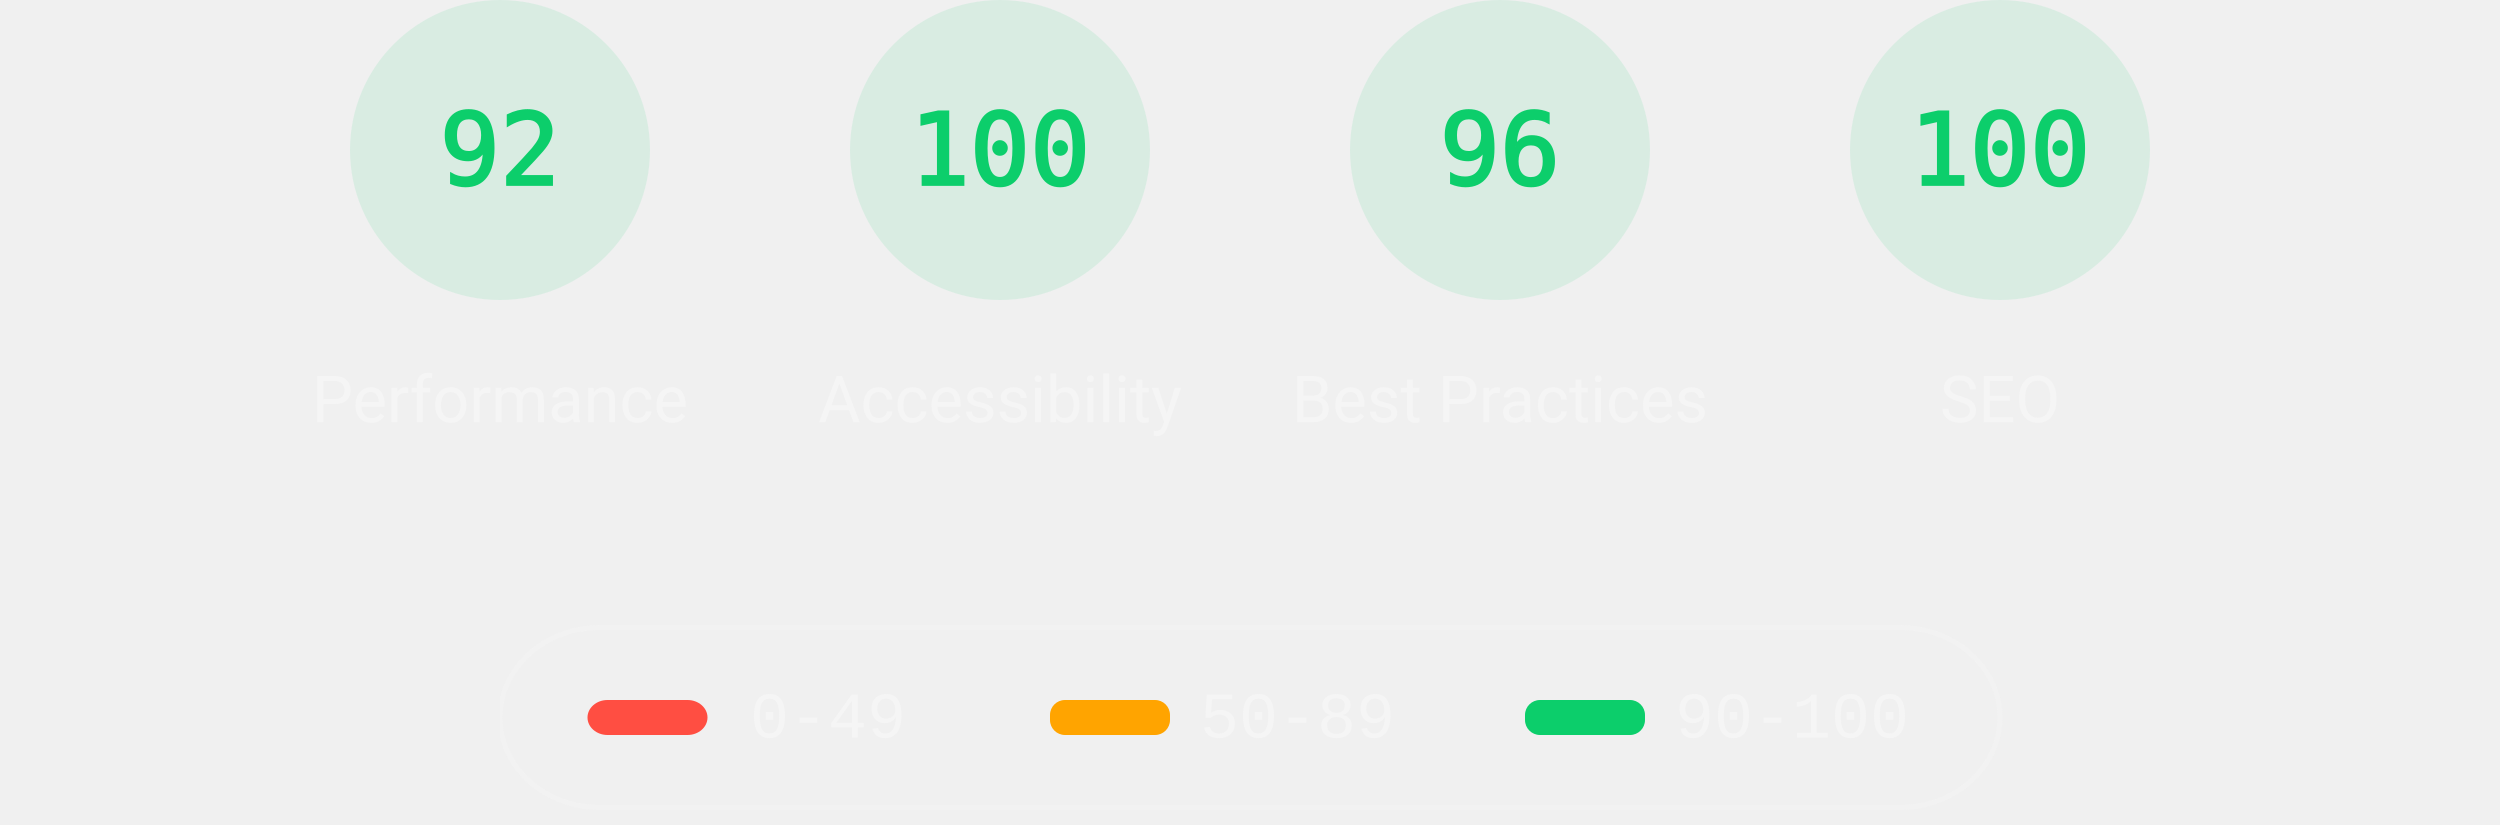
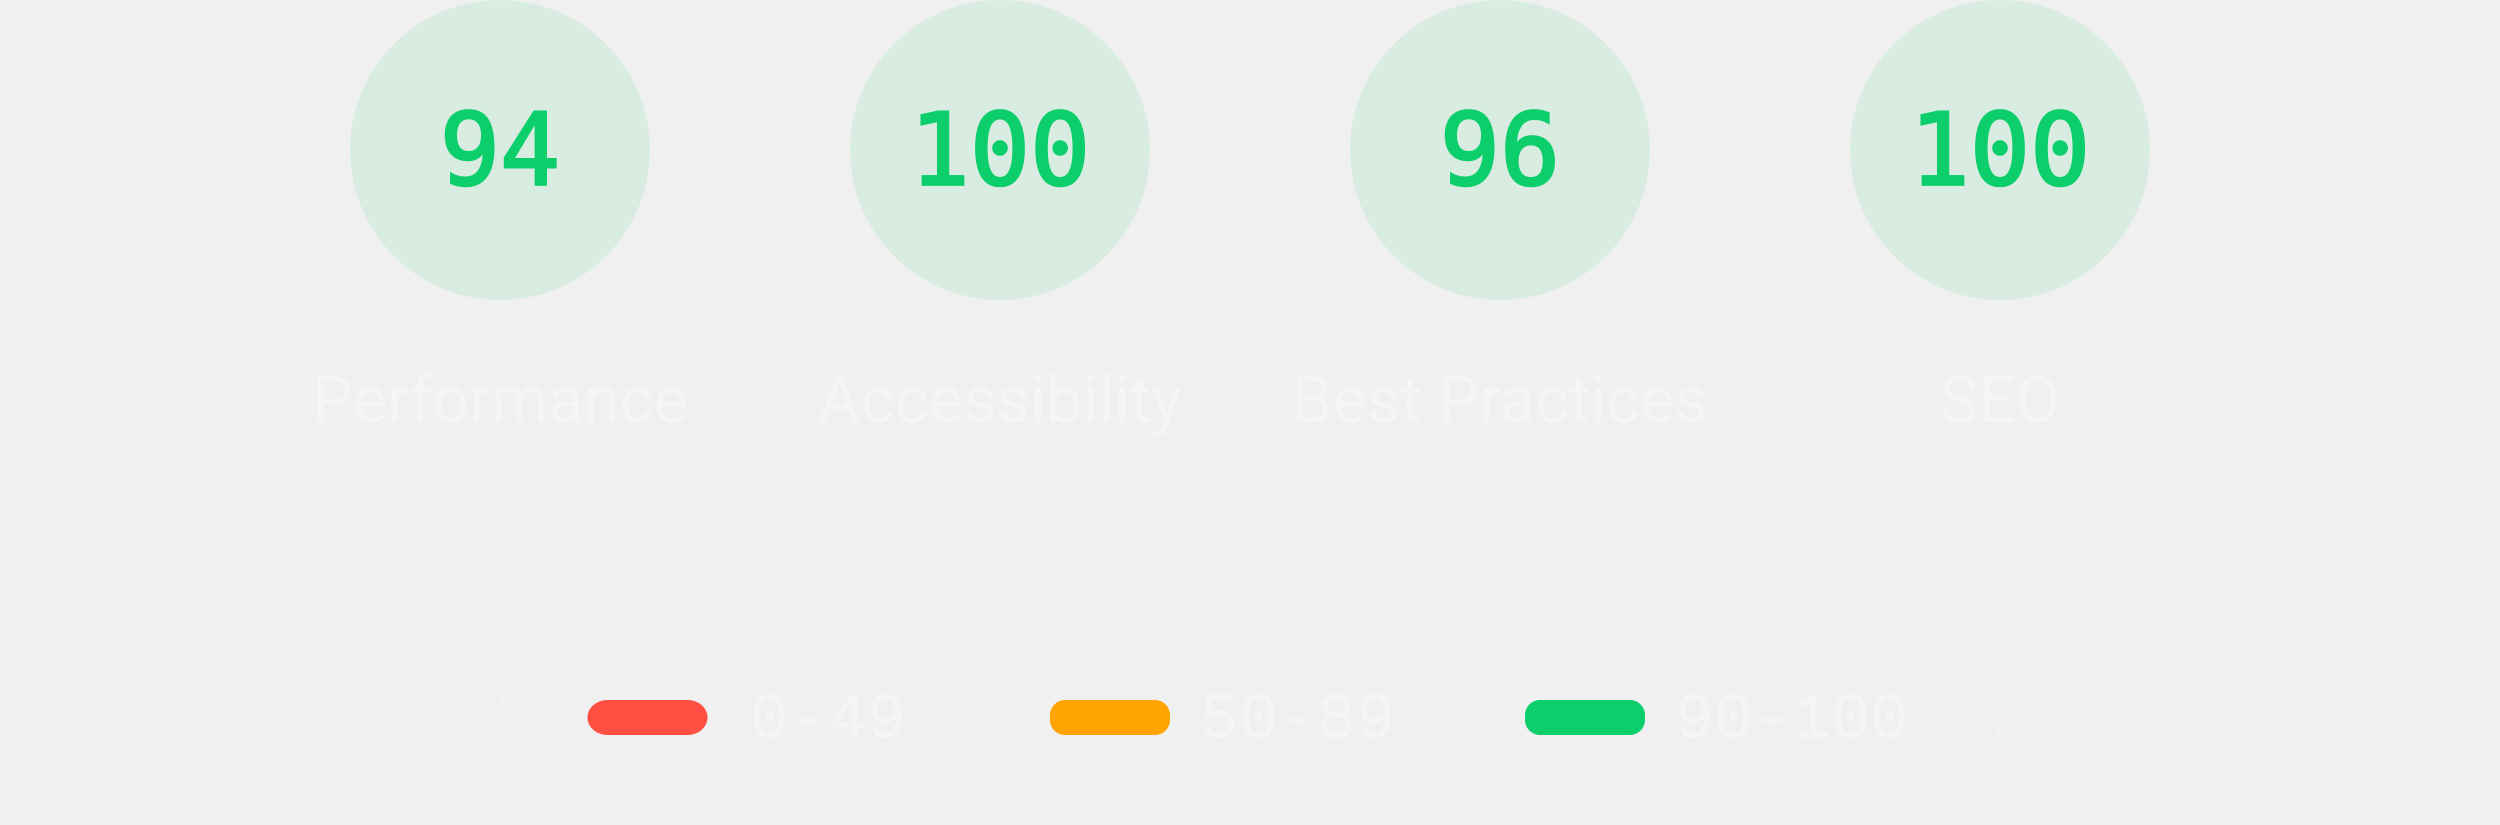
<svg xmlns="http://www.w3.org/2000/svg" class="theme--dark" fill="none" width="1000" height="330">
  <style>
			.gauge-base {
				opacity: 0.1
			}

			.gauge-arc {
				fill: none;
				animation-delay: 250ms;
				stroke-linecap: round;
				transform: rotate(-90deg);
				transform-origin: 100px 60px;
				animation: load-gauge 1s ease forwards
			}

			.guage-text {
				font-size: 40px;
				font-family: monospace;
				text-align: center
			}

			.guage-red {
				color: #ff4e42;
				fill: #ff4e42;
				stroke: #ff4e42
			}
			.guage-orange {
				color: #ffa400;
				fill: #ffa400;
				stroke: #ffa400
			}
			.guage-green {
				color: #0cce6b;
				fill: #0cce6b;
				stroke: #0cce6b
			}
			.theme--agnostic .guage-undefined {
				color: #5c5c5c;
				fill: #5c5c5c;
				stroke: #5c5c5c
			}
			.theme--light .guage-undefined {
				color: #1e1e1e;
				fill: #1e1e1e;
				stroke: #1e1e1e
			}
			.theme--dark .guage-undefined {
				color: #f5f5f5;
				fill: #f5f5f5;
				stroke: #f5f5f5
			}

			.guage-title {
				stroke: none;
				font-size: 26px;
				line-height: 26px;
				font-family: Roboto, Halvetica, Arial, sans-serif
			}
			.metric.guage-title {
				font-family: 'Courier New', Courier, monospace
			}
			.theme--agnostic .guage-title {
				color: #737373;
				fill: #737373
			}
			.theme--light .guage-title {
				color: #212121;
				fill: #212121
			}
			.theme--dark .guage-title {
				color: #f5f5f5;
				fill: #f5f5f5
			}

			@keyframes load-gauge {
				from {
					stroke-dasharray: 0 352.858
				}
			}
			.lh-gauge--pwa__disc {
				fill: #e0e0e0
			}
			.lh-gauge--pwa__logo {
				position: relative;
				fill: #b0b0b0
			}
			.lh-gauge--pwa__invisible {
				display: none
			}
			.lh-gauge--pwa__visible {
				display: inline
			}
			.guage-invisible {
				display: none
			}
			.lh-gauge--pwa__logo--primary-color {
				fill: #304ffe
			}
			.theme--agnostic .lh-gauge--pwa__logo--secondary-color {
				fill: #787878
			}
			.theme--light .lh-gauge--pwa__logo--secondary-color {
				fill: #3d3d3d
			}
			.theme--dark .lh-gauge--pwa__logo--secondary-color {
				fill: #d8b6b6
			}
			.theme--light #svg_2 {
				stroke: #00000022
			}
			.theme--agnostic #svg_2 {
				stroke: #616161
			}
			.theme--light #svg_2 {
				stroke: #00000022
			}
			.theme--dark #svg_2 {
				stroke: #f5f5f566
			}
		</style>
  <svg class="guage-div guage-perf guage-green" viewBox="0 0 200 200" width="200" height="200" x="100" y="0">
    <circle class="gauge-base" r="56" cx="100" cy="60" stroke-width="8" />
-     <circle class="gauge-arc guage-arc-1" r="56" cx="100" cy="60" stroke-width="8" style="stroke-dasharray: 323.709, 351.858;" />
-     <text class="guage-text" x="100px" y="60px" alignment-baseline="central" dominant-baseline="central" text-anchor="middle">92</text>
+     <circle class="gauge-arc guage-arc-1" r="56" cx="100" cy="60" stroke-width="8" style="stroke-dasharray: 330.747, 351.858;" />
+     <text class="guage-text" x="100px" y="60px" alignment-baseline="central" dominant-baseline="central" text-anchor="middle">94</text>
    <text class="guage-title" x="100px" y="160px" alignment-baseline="central" dominant-baseline="central" text-anchor="middle">Performance</text>
  </svg>
  <svg class="guage-div guage-acc guage-green" viewBox="0 0 200 200" width="200" height="200" x="300" y="0">
    <circle class="gauge-base" r="56" cx="100" cy="60" stroke-width="8" />
    <circle class="gauge-arc guage-arc-2" r="56" cx="100" cy="60" stroke-width="8" style="stroke-dasharray: 351.858, 351.858;" />
    <text class="guage-text" x="100px" y="60px" alignment-baseline="central" dominant-baseline="central" text-anchor="middle">100</text>
    <text class="guage-title" x="100px" y="160px" alignment-baseline="central" dominant-baseline="central" text-anchor="middle">Accessibility</text>
  </svg>
  <svg class="guage-div guage-best guage-green" viewBox="0 0 200 200" width="200" height="200" x="500" y="0">
    <circle class="gauge-base" r="56" cx="100" cy="60" stroke-width="8" />
    <circle class="gauge-arc guage-arc-3" r="56" cx="100" cy="60" stroke-width="8" style="stroke-dasharray: 337.784, 351.858;" />
    <text class="guage-text" x="100px" y="60px" alignment-baseline="central" dominant-baseline="central" text-anchor="middle">96</text>
    <text class="guage-title" x="100px" y="160px" alignment-baseline="central" dominant-baseline="central" text-anchor="middle">Best Practices</text>
  </svg>
  <svg class="guage-div guage-seo guage-green" viewBox="0 0 200 200" width="200" height="200" x="700" y="0">
    <circle class="gauge-base" r="56" cx="100" cy="60" stroke-width="8" />
    <circle class="gauge-arc guage-arc-4" r="56" cx="100" cy="60" stroke-width="8" style="stroke-dasharray: 351.858, 351.858;" />
    <text class="guage-text" x="100px" y="60px" alignment-baseline="central" dominant-baseline="central" text-anchor="middle">100</text>
    <text class="guage-title" x="100px" y="160px" alignment-baseline="central" dominant-baseline="central" text-anchor="middle">SEO</text>
  </svg>
  <svg class="guage-div guage-pwa guage-invisible" viewBox="0 0 200 200" width="200" height="200" x="900" y="0">
    <svg viewBox="0 0 60 60" width="112" height="112" x="44" y="4">
      <defs>
        <linearGradient id="lh-gauge--pwa__check-circle__gradient-0" x1="50%" y1="0%" x2="50%" y2="100%">
          <stop stop-color="#00C852" offset="0%" />
          <stop stop-color="#009688" offset="100%" />
        </linearGradient>
        <linearGradient id="lh-gauge--pwa__installable__shadow-gradient-0" x1="76.056%" x2="24.111%" y1="82.995%" y2="24.735%">
          <stop stop-color="#A5D6A7" offset="0%" />
          <stop stop-color="#80CBC4" offset="100%" />
        </linearGradient>
        <linearGradient id="lh-gauge--pwa__fast-reliable__shadow-gradient-0" x1="76.056%" y1="82.995%" x2="25.678%" y2="26.493%">
          <stop stop-color="#64B5F6" offset="0%" />
          <stop stop-color="#2979FF" offset="100%" />
        </linearGradient>
        <g id="lh-gauge--pwa__fast-reliable-badge-0">
          <circle fill="#FFFFFF" cx="10" cy="10" r="10" />
          <path fill="#304FFE" d="M10 3.58l5.25 2.34v3.5c0 3.23-2.24 6.26-5.25 7-3.01-.74-5.25-3.77-5.25-7v-3.5L10 3.58zm-.47 10.74l2.76-4.83.03-.07c.04-.08 0-.24-.22-.24h-1.64l.47-3.26h-.47l-2.7 4.77c-.02.01.05-.1-.04.05-.09.16-.1.31.18.31h1.63l-.47 3.27h.47z" />
        </g>
        <g id="lh-gauge--pwa__installable-badge-0">
          <circle fill="#FFFFFF" cx="10" cy="10" r="10" />
          <path fill="#009688" d="M10 4.167A5.835 5.835 0 0 0 4.167 10 5.835 5.835 0 0 0 10 15.833 5.835 5.835 0 0 0 15.833 10 5.835 5.835 0 0 0 10 4.167zm2.917 6.416h-2.334v2.334H9.417v-2.334H7.083V9.417h2.334V7.083h1.166v2.334h2.334v1.166z" />
        </g>
      </defs>
      <g stroke="none" fill-rule="nonzero">
        <circle class="lh-gauge--pwa__disc" cx="30" cy="30" r="30" />
        <g class="lh-gauge--pwa__logo">
          <path d="M35.66 19.39l.7-1.75h2L37.4 15 38.6 12l3.4 9h-2.51l-.58-1.61z" />
          <path d="M33.52 21l3.65-9h-2.42l-2.5 5.82L30.5 12h-1.86l-1.9 5.82-1.35-2.65-1.21 3.72L25.4 21h2.38l1.72-5.2 1.64 5.2z" />
          <path fill-rule="nonzero" d="M20.3 17.91h1.48c.45 0 .85-.05 1.2-.15l.39-1.18 1.07-3.3a2.64 2.64 0 0 0-.28-.37c-.55-.6-1.36-.91-2.42-.91H18v9h2.3V17.9zm1.96-3.84c.22.22.33.5.33.87 0 .36-.1.65-.29.87-.2.23-.59.35-1.15.35h-.86v-2.41h.87c.52 0 .89.1 1.1.32z" />
        </g>
        <rect class="lh-gauge--pwa__component lh-gauge--pwa__na-line lh-gauge--pwa__invisible" fill="#FFFFFF" x="20" y="32" width="20" height="4" rx="2" />
        <g class="lh-gauge--pwa__component lh-gauge--pwa__fast-reliable-badge lh-gauge--pwa__invisible" transform="translate(20, 29)">
          <path fill="url(#lh-gauge--pwa__fast-reliable__shadow-gradient-0)" d="M33.63 19.49A30 30 0 0 1 16.2 30.36L3 17.14 17.14 3l16.49 16.49z" />
          <use href="#lh-gauge--pwa__fast-reliable-badge-0" />
        </g>
        <g class="lh-gauge--pwa__component lh-gauge--pwa__installable-badge lh-gauge--pwa__invisible" transform="translate(20, 29)">
          <path fill="url(#lh-gauge--pwa__installable__shadow-gradient-0)" d="M33.629 19.487c-4.272 5.453-10.391 9.39-17.415 10.869L3 17.142 17.142 3 33.63 19.487z" />
          <use href="#lh-gauge--pwa__installable-badge-0" />
        </g>
        <g class="lh-gauge--pwa__component lh-gauge--pwa__fast-reliable-installable-badges lh-gauge--pwa__invisible">
          <g transform="translate(8, 29)">
            <path fill="url(#lh-gauge--pwa__fast-reliable__shadow-gradient-0)" d="M16.321 30.463L3 17.143 17.142 3l22.365 22.365A29.864 29.864 0 0 1 22 31c-1.942 0-3.84-.184-5.679-.537z" />
            <use href="#lh-gauge--pwa__fast-reliable-badge-0" />
          </g>
          <g transform="translate(32, 29)">
            <path fill="url(#lh-gauge--pwa__installable__shadow-gradient-0)" d="M25.982 11.84a30.107 30.107 0 0 1-13.08 15.203L3 17.143 17.142 3l8.84 8.84z" />
            <use href="#lh-gauge--pwa__installable-badge-0" />
          </g>
        </g>
        <g class="lh-gauge--pwa__component lh-gauge--pwa__check-circle lh-gauge--pwa__invisible" transform="translate(18, 28)">
          <circle fill="#FFFFFF" cx="12" cy="12" r="12" />
          <path fill="url(#lh-gauge--pwa__check-circle__gradient-0)" d="M12 2a10 10 0 1 0 0 20 10 10 0 0 0 0-20zm-2 15l-5-5 1.41-1.41L10 14.17l7.59-7.59L19 8l-9 9z" />
        </g>
      </g>
    </svg>
    <text class="guage-title" y="160px" alignment-baseline="central" dominant-baseline="central" text-anchor="middle">
      <tspan x="100px" dy="-6px">Progressive</tspan>
      <tspan x="100px" dy="30px">Web App</tspan>
    </text>
  </svg>
  <svg width="604" height="76" x="200" y="250">
    <g>
      <rect fill="none" id="canvas_background" height="80" width="604" y="-1" x="-1" />
      <g display="none" overflow="visible" y="0" x="0" height="100%" width="100%" id="canvasGrid">
        <rect fill="url(#gridpattern)" stroke-width="0" y="0" x="0" height="100%" width="100%" />
      </g>
    </g>
    <g>
      <rect fill-opacity="0" stroke-width="2" rx="40" id="svg_2" height="72" width="600" y="1" x="0" fill="#000000" />
      <rect stroke="#000" rx="8" id="svg_3" height="14" width="48" y="30" x="35" stroke-opacity="null" stroke-width="0" fill="#ff4e42" />
      <rect stroke="#000" rx="6" id="svg_4" height="14" width="48" y="30" x="220" stroke-opacity="null" stroke-width="0" fill="#ffa400" />
      <rect stroke="#000" rx="6" id="svg_5" height="14" width="48" y="30" x="410" stroke-opacity="null" stroke-width="0" fill="#0cce6b" />
      <text class="metric guage-title" xml:space="preserve" text-anchor="start" font-size="26" id="svg_6" y="45" x="100" stroke-opacity="null" stroke-width="0" stroke="#000">0-49</text>
      <text class="metric guage-title" xml:space="preserve" text-anchor="start" font-size="26" id="svg_7" y="45" x="280" stroke-opacity="null" stroke-width="0" stroke="#000">50-89</text>
      <text class="metric guage-title" xml:space="preserve" text-anchor="start" font-size="26" id="svg_8" y="45" x="470" stroke-opacity="null" stroke-width="0" stroke="#000">90-100</text>
    </g>
  </svg>
</svg>
